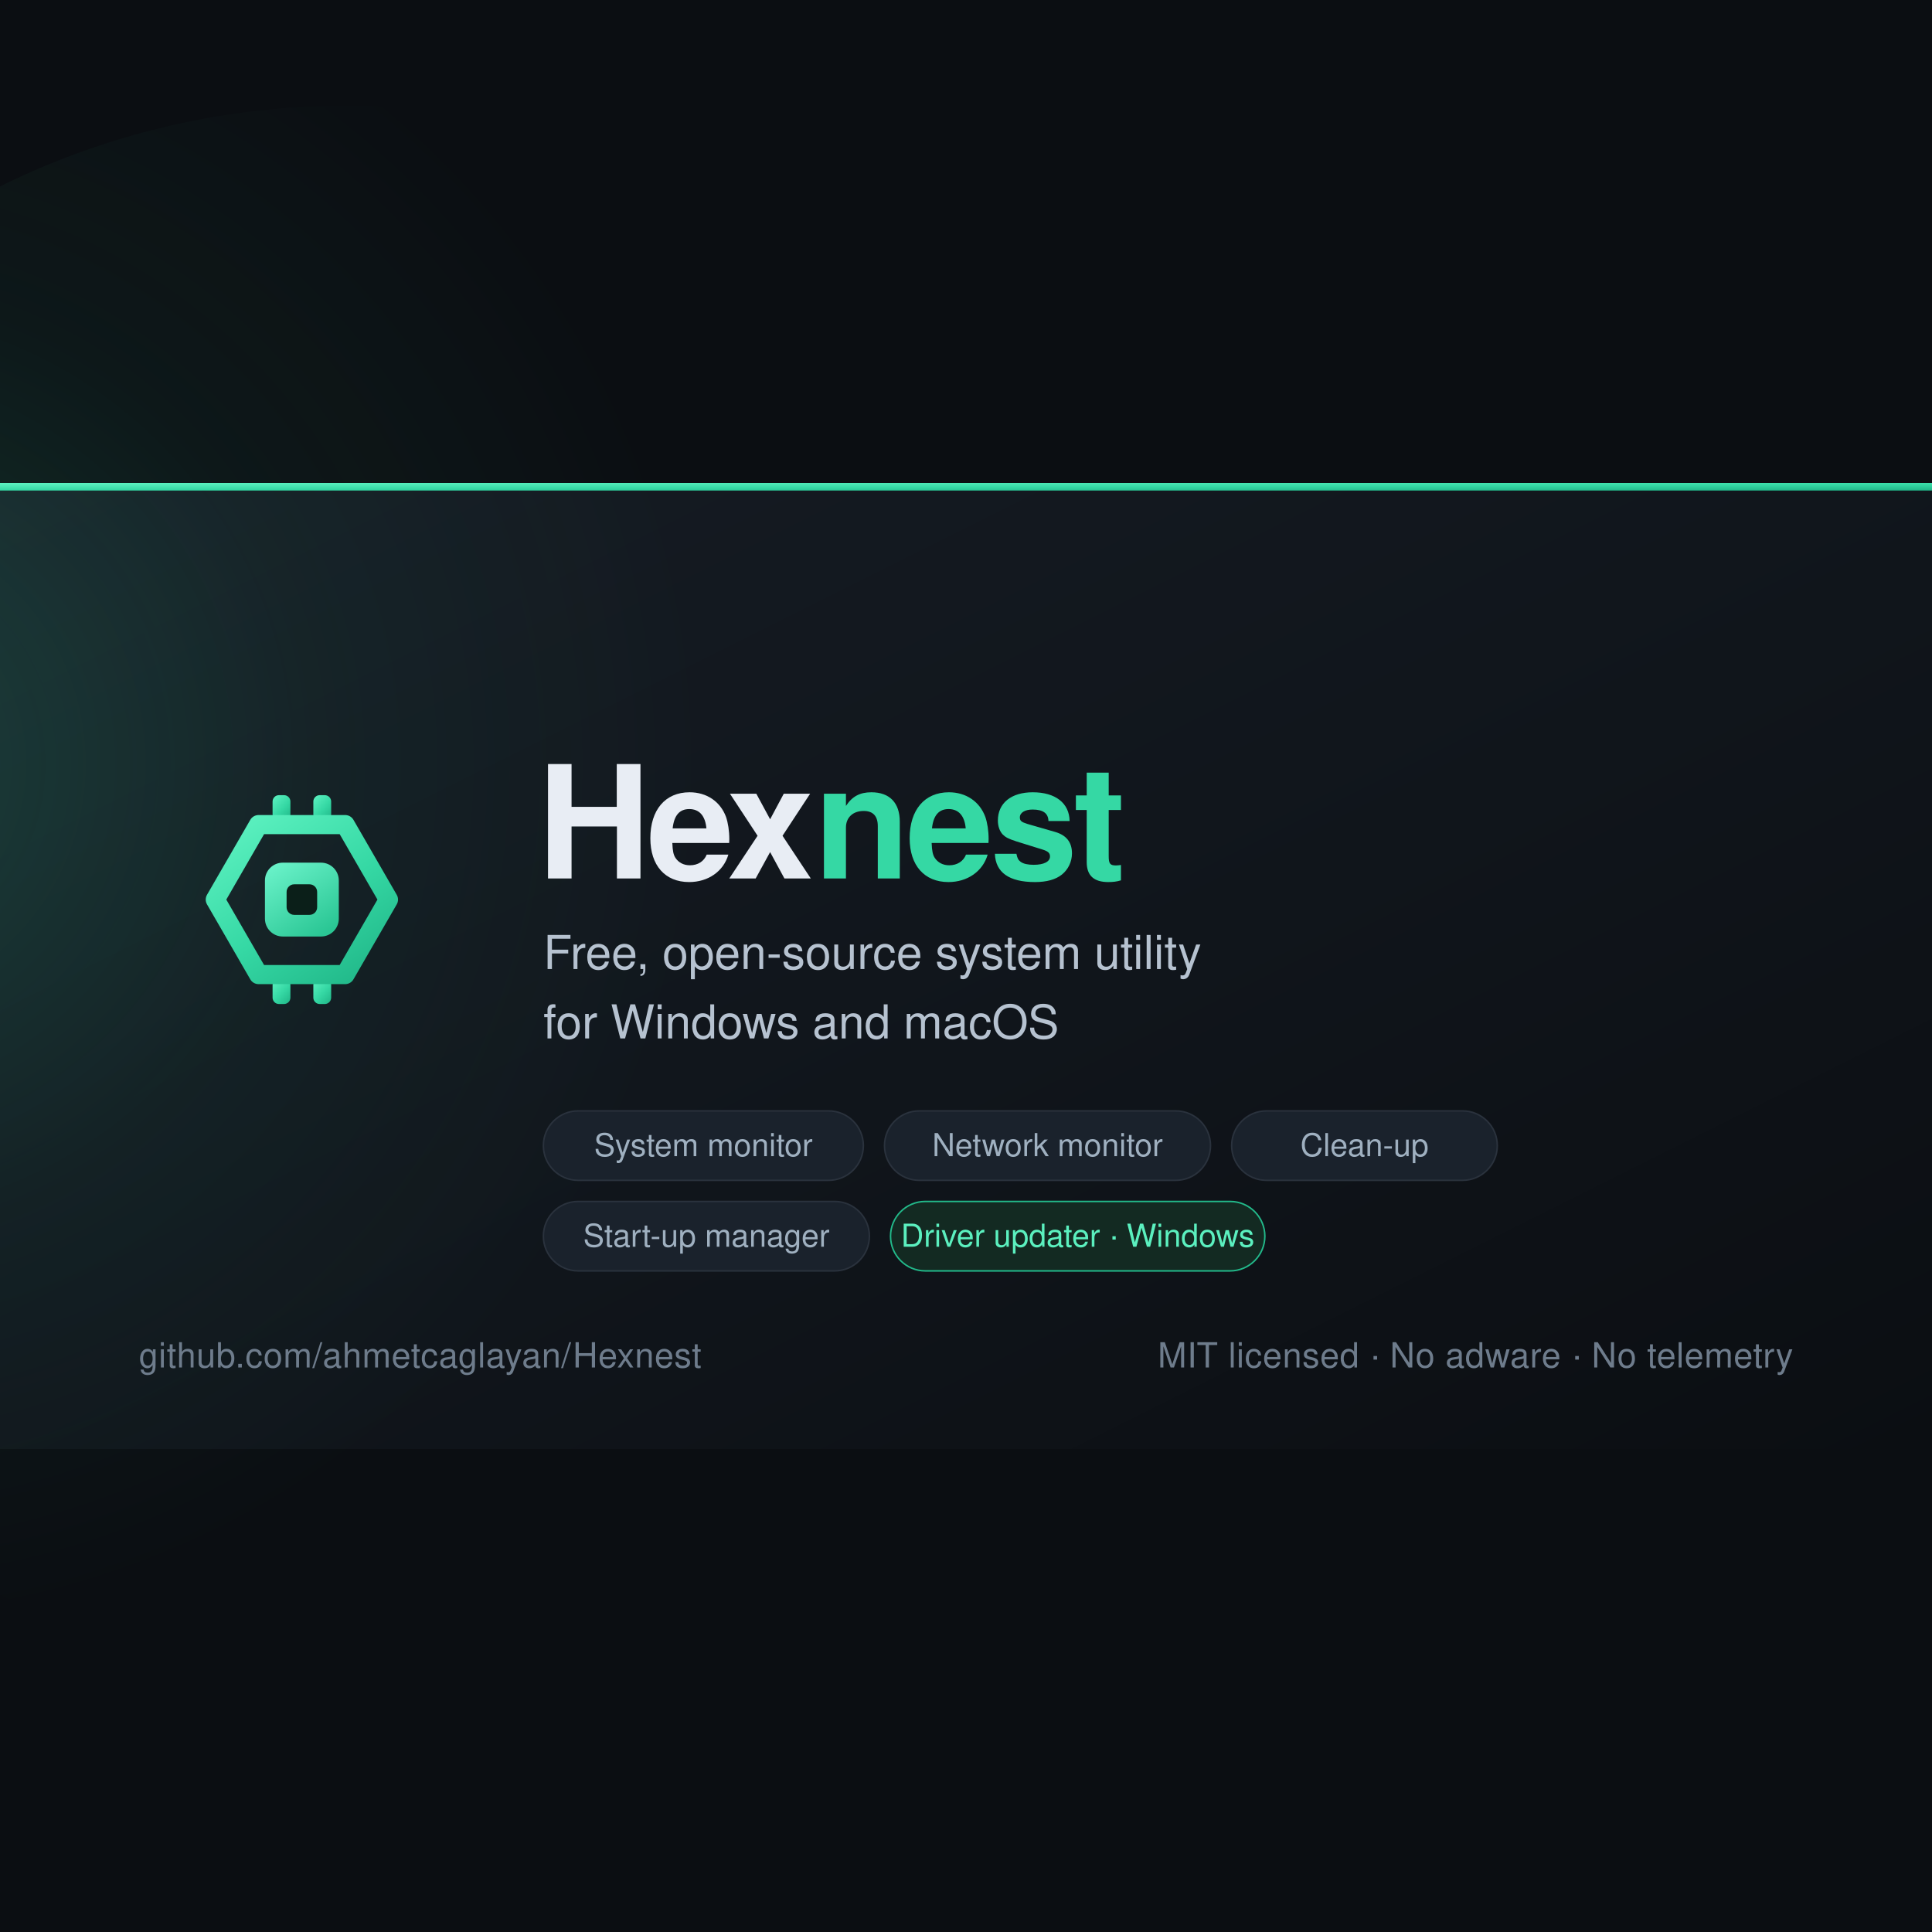
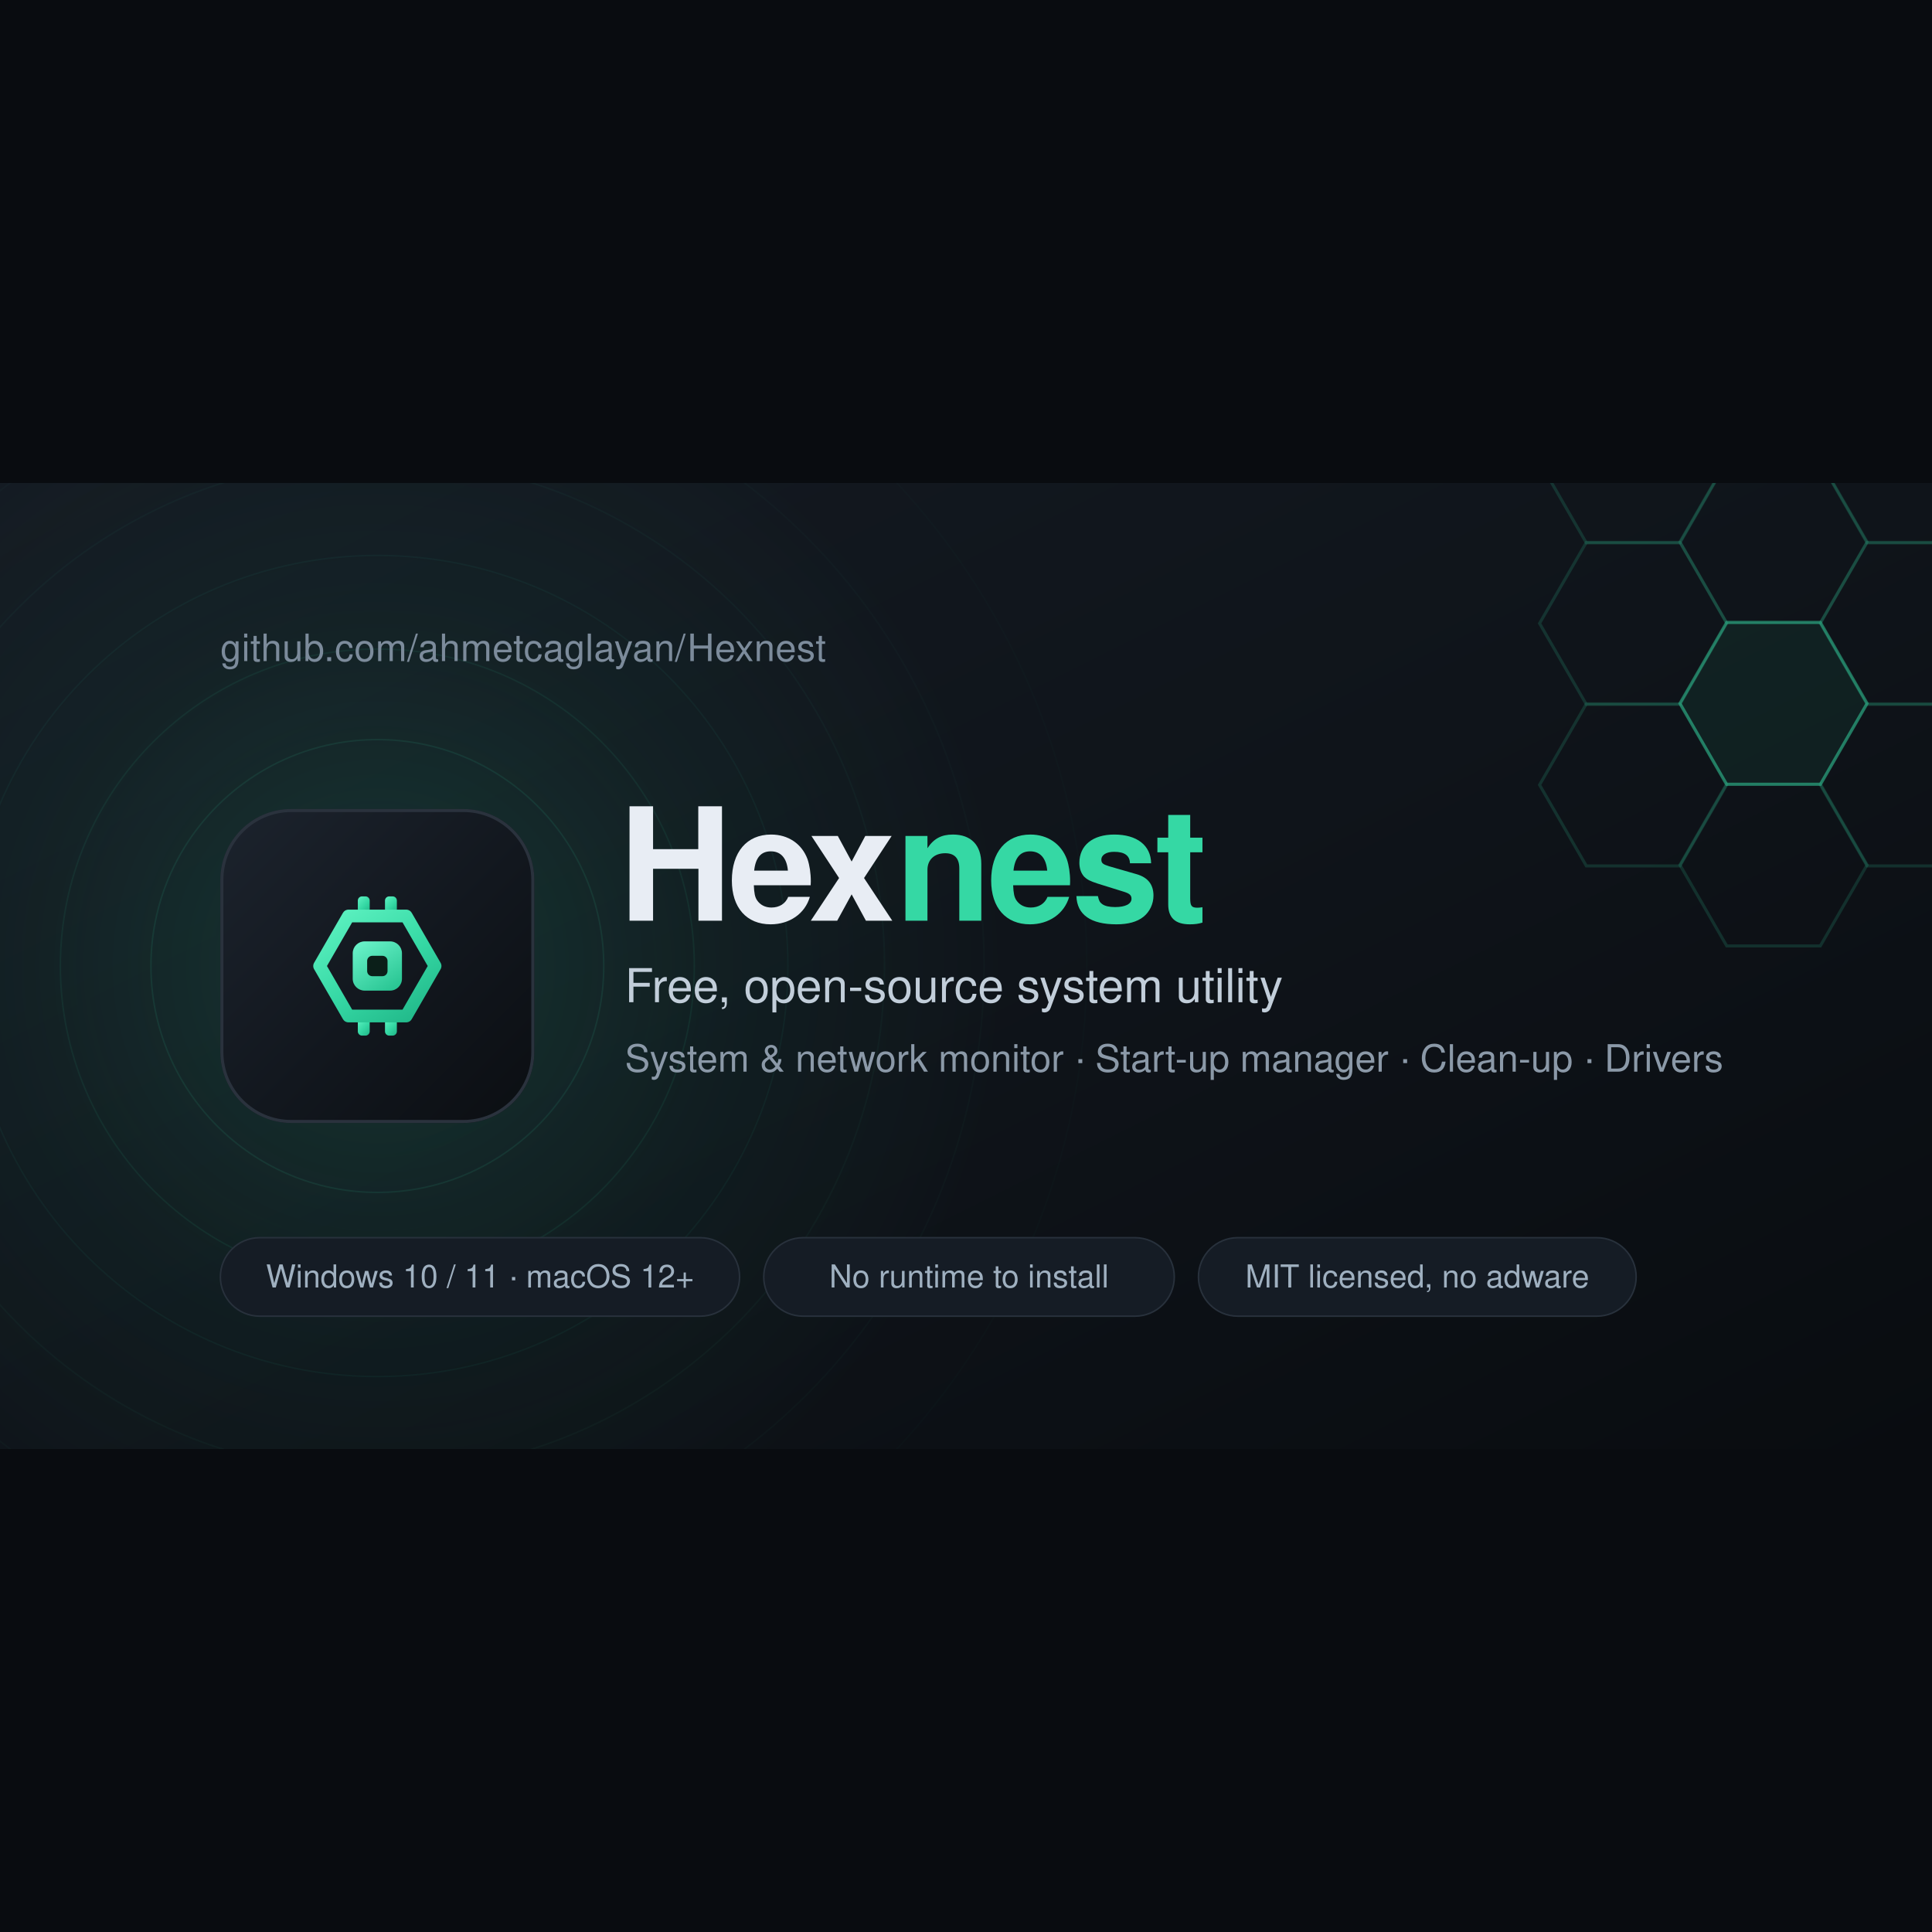
<svg xmlns="http://www.w3.org/2000/svg" viewBox="0 0 1280 1280" width="1280" height="1280" role="img" aria-label="Hexnest — free, open-source system utility for Windows and macOS">
  <defs>
    <linearGradient id="ogBack" x1="0" y1="0" x2="1" y2="1">
-       <stop offset="0" stop-color="#161C24" />
-       <stop offset="0.55" stop-color="#10151B" />
-       <stop offset="1" stop-color="#0B0E12" />
+       <stop offset="0" stop-color="#141A22" />
+       <stop offset="0.5" stop-color="#0F141A" />
+       <stop offset="1" stop-color="#090C10" />
    </linearGradient>
-     <radialGradient id="ogGlow" cx="0.18" cy="0.42" r="0.55">
-       <stop offset="0" stop-color="#35D8A4" stop-opacity="0.20" />
+     <radialGradient id="ogGlow" cx="0.5" cy="0.5" r="0.5">
+       <stop offset="0" stop-color="#35D8A4" stop-opacity="0.16" />
      <stop offset="0.55" stop-color="#35D8A4" stop-opacity="0.05" />
      <stop offset="1" stop-color="#35D8A4" stop-opacity="0" />
    </radialGradient>
    <linearGradient id="ogMint" x1="0.12" y1="0" x2="0.88" y2="1">
      <stop offset="0" stop-color="#5BF0BF" />
      <stop offset="0.55" stop-color="#35D8A4" />
      <stop offset="1" stop-color="#22B98A" />
    </linearGradient>
    <linearGradient id="ogChip" x1="0.1" y1="0" x2="0.75" y2="1">
      <stop offset="0" stop-color="#6BF3CA" />
      <stop offset="1" stop-color="#2AC694" />
    </linearGradient>
+     <linearGradient id="ogPlate" x1="0" y1="0" x2="1" y2="1">
+       <stop offset="0" stop-color="#1C232D" />
+       <stop offset="0.55" stop-color="#12171E" />
+       <stop offset="1" stop-color="#0B0E12" />
+     </linearGradient>
+     <path id="ogHex" d="M62,0 L31,53.7 L-31,53.7 L-62,0 L-31,-53.7 L31,-53.7 Z" />
+     <clipPath id="ogCard">
+       <rect x="0" y="0" width="1280" height="640" />
+     </clipPath>
  </defs>
-   <rect width="1280" height="1280" fill="#0B0E12" />
+   <rect width="1280" height="1280" fill="#090C10" />
  <g transform="translate(0,320)">
-     <rect width="1280" height="640" fill="url(#ogBack)" />
-     <circle cx="230" cy="270" r="520" fill="url(#ogGlow)" />
-     <rect x="0" y="0" width="1280" height="5" fill="url(#ogMint)" />
-     <g transform="translate(92,168) scale(0.84375)">
+     <g clip-path="url(#ogCard)">
+       <rect width="1280" height="640" fill="url(#ogBack)" />
+       <circle cx="250" cy="320" r="420" fill="url(#ogGlow)" />
+       <g fill="none" stroke="#35D8A4">
+         <circle cx="250" cy="320" r="150" stroke-opacity="0.10" />
+         <circle cx="250" cy="320" r="210" stroke-opacity="0.075" />
+         <circle cx="250" cy="320" r="272" stroke-opacity="0.055" />
+         <circle cx="250" cy="320" r="336" stroke-opacity="0.038" />
+         <circle cx="250" cy="320" r="402" stroke-opacity="0.025" />
+         <circle cx="250" cy="320" r="470" stroke-opacity="0.015" />
+       </g>
+       <g fill="none" stroke="#35D8A4" stroke-opacity="0.16" stroke-width="2">
+         <use href="#ogHex" x="1082" y="-14" />
+         <use href="#ogHex" x="1082" y="93" />
+         <use href="#ogHex" x="1082" y="200" />
+         <use href="#ogHex" x="1175" y="-68" />
+         <use href="#ogHex" x="1175" y="39" />
+         <use href="#ogHex" x="1175" y="146" />
+         <use href="#ogHex" x="1175" y="253" />
+         <use href="#ogHex" x="1268" y="-14" />
+         <use href="#ogHex" x="1268" y="93" />
+         <use href="#ogHex" x="1268" y="200" />
+       </g>
+       <use href="#ogHex" x="1175" y="146" fill="#35D8A4" fill-opacity="0.07" stroke="#35D8A4" stroke-opacity="0.34" stroke-width="2" />
+     </g>
+     <rect x="146" y="216" width="208" height="208" rx="47" ry="47" fill="url(#ogPlate)" />
+     <rect x="147" y="217" width="206" height="206" rx="46" ry="46" fill="none" stroke="#2A323D" stroke-width="2" />
+     <g transform="translate(178,248) scale(0.5625)">
      <g fill="url(#ogMint)">
        <rect x="105" y="46" width="14" height="20" rx="5" />
        <rect x="137" y="46" width="14" height="20" rx="5" />
        <rect x="105" y="190" width="14" height="20" rx="5" />
        <rect x="137" y="190" width="14" height="20" rx="5" />
      </g>
      <path d="M196 128 L162 186.89 L94 186.89 L60 128 L94 69.11 L162 69.11 Z" fill="none" stroke="url(#ogMint)" stroke-width="15" stroke-linejoin="round" />
      <rect x="99" y="99" width="58" height="58" rx="14" ry="14" fill="url(#ogChip)" />
      <rect x="116" y="116" width="24" height="24" rx="6" ry="6" fill="#0B1F19" />
    </g>
-     <text x="356" y="262" font-family="Helvetica Neue, Helvetica, Inter, Arial, sans-serif" font-size="104" font-weight="700" letter-spacing="-2.5" fill="#E8EDF4">Hex<tspan fill="#35D8A4">nest</tspan>
+     <text x="146" y="118" font-family="Helvetica Neue, Helvetica, Inter, Arial, sans-serif" font-size="25" font-weight="400" letter-spacing="0.2" fill="#7C8B9B">github.com/ahmetcaglayan/Hexnest</text>
+     <text x="410" y="290" font-family="Helvetica Neue, Helvetica, Inter, Arial, sans-serif" font-size="104" font-weight="700" letter-spacing="-2.5" fill="#E8EDF4">Hex<tspan fill="#35D8A4">nest</tspan>
    </text>
-     <text x="360" y="322" font-family="Helvetica Neue, Helvetica, Inter, Arial, sans-serif" font-size="31" font-weight="400" fill="#B6C2D0">Free, open-source system utility</text>
-     <text x="360" y="368" font-family="Helvetica Neue, Helvetica, Inter, Arial, sans-serif" font-size="31" font-weight="400" fill="#B6C2D0">for Windows and macOS</text>
-     <g font-family="Helvetica Neue, Helvetica, Inter, Arial, sans-serif" font-size="21" font-weight="500" fill="#9FB0C0">
-       <rect x="360" y="416" width="212" height="46" rx="23" fill="#1A222C" stroke="#2A323D" />
-       <text x="466" y="446" text-anchor="middle">System monitor</text>
-       <rect x="586" y="416" width="216" height="46" rx="23" fill="#1A222C" stroke="#2A323D" />
-       <text x="694" y="446" text-anchor="middle">Network monitor</text>
-       <rect x="816" y="416" width="176" height="46" rx="23" fill="#1A222C" stroke="#2A323D" />
-       <text x="904" y="446" text-anchor="middle">Clean-up</text>
-       <rect x="360" y="476" width="216" height="46" rx="23" fill="#1A222C" stroke="#2A323D" />
-       <text x="468" y="506" text-anchor="middle">Start-up manager</text>
-       <rect x="590" y="476" width="248" height="46" rx="23" fill="#132A22" stroke="#22B98A" />
-       <text x="714" y="506" text-anchor="middle" fill="#5BF0BF">Driver updater · Windows</text>
+     <text x="414" y="344" font-family="Helvetica Neue, Helvetica, Inter, Arial, sans-serif" font-size="31" font-weight="400" fill="#C2CEDA">Free, open-source system utility</text>
+     <text x="414" y="390" font-family="Helvetica Neue, Helvetica, Inter, Arial, sans-serif" font-size="25" font-weight="400" fill="#8B99A8">System &amp; network monitor · Start-up manager · Clean-up · Drivers</text>
+     <g font-family="Helvetica Neue, Helvetica, Inter, Arial, sans-serif" font-size="21" font-weight="400" fill="#9FB0C0">
+       <rect x="146" y="500" width="344" height="52" rx="26" fill="#151C25" stroke="#28313C" />
+       <text x="318" y="533" text-anchor="middle">Windows 10 / 11 · macOS 12+</text>
+       <rect x="506" y="500" width="272" height="52" rx="26" fill="#151C25" stroke="#28313C" />
+       <text x="642" y="533" text-anchor="middle">No runtime to install</text>
+       <rect x="794" y="500" width="290" height="52" rx="26" fill="#151C25" stroke="#28313C" />
+       <text x="939" y="533" text-anchor="middle">MIT licensed, no adware</text>
    </g>
-     <text x="92" y="586" font-family="Helvetica Neue, Helvetica, Inter, Arial, sans-serif" font-size="23" font-weight="400" letter-spacing="0.3" fill="#6E7C8C">github.com/ahmetcaglayan/Hexnest</text>
-     <text x="1188" y="586" text-anchor="end" font-family="Helvetica Neue, Helvetica, Inter, Arial, sans-serif" font-size="23" font-weight="400" letter-spacing="0.3" fill="#6E7C8C">MIT licensed · No adware · No telemetry</text>
  </g>
</svg>
